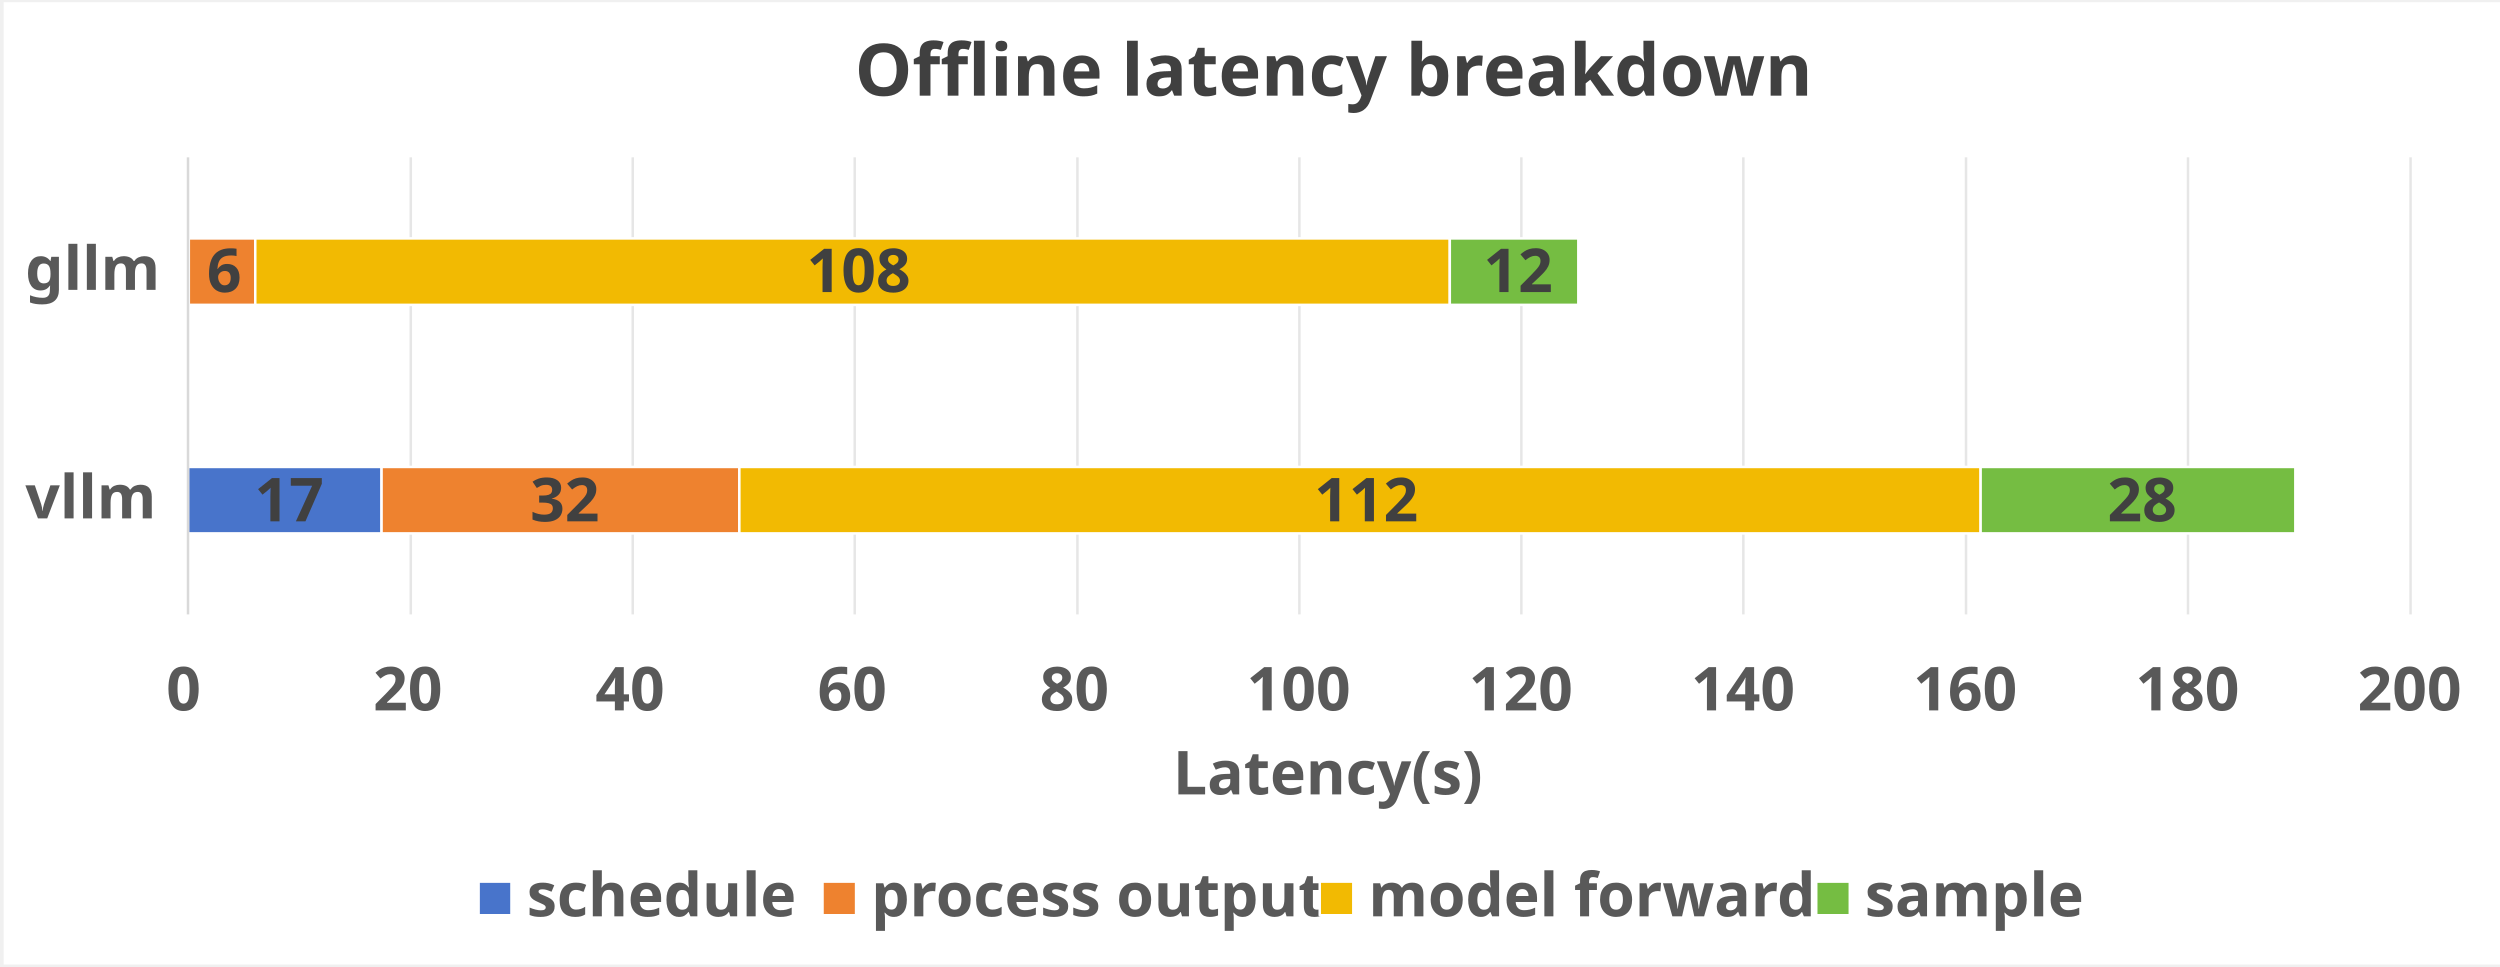
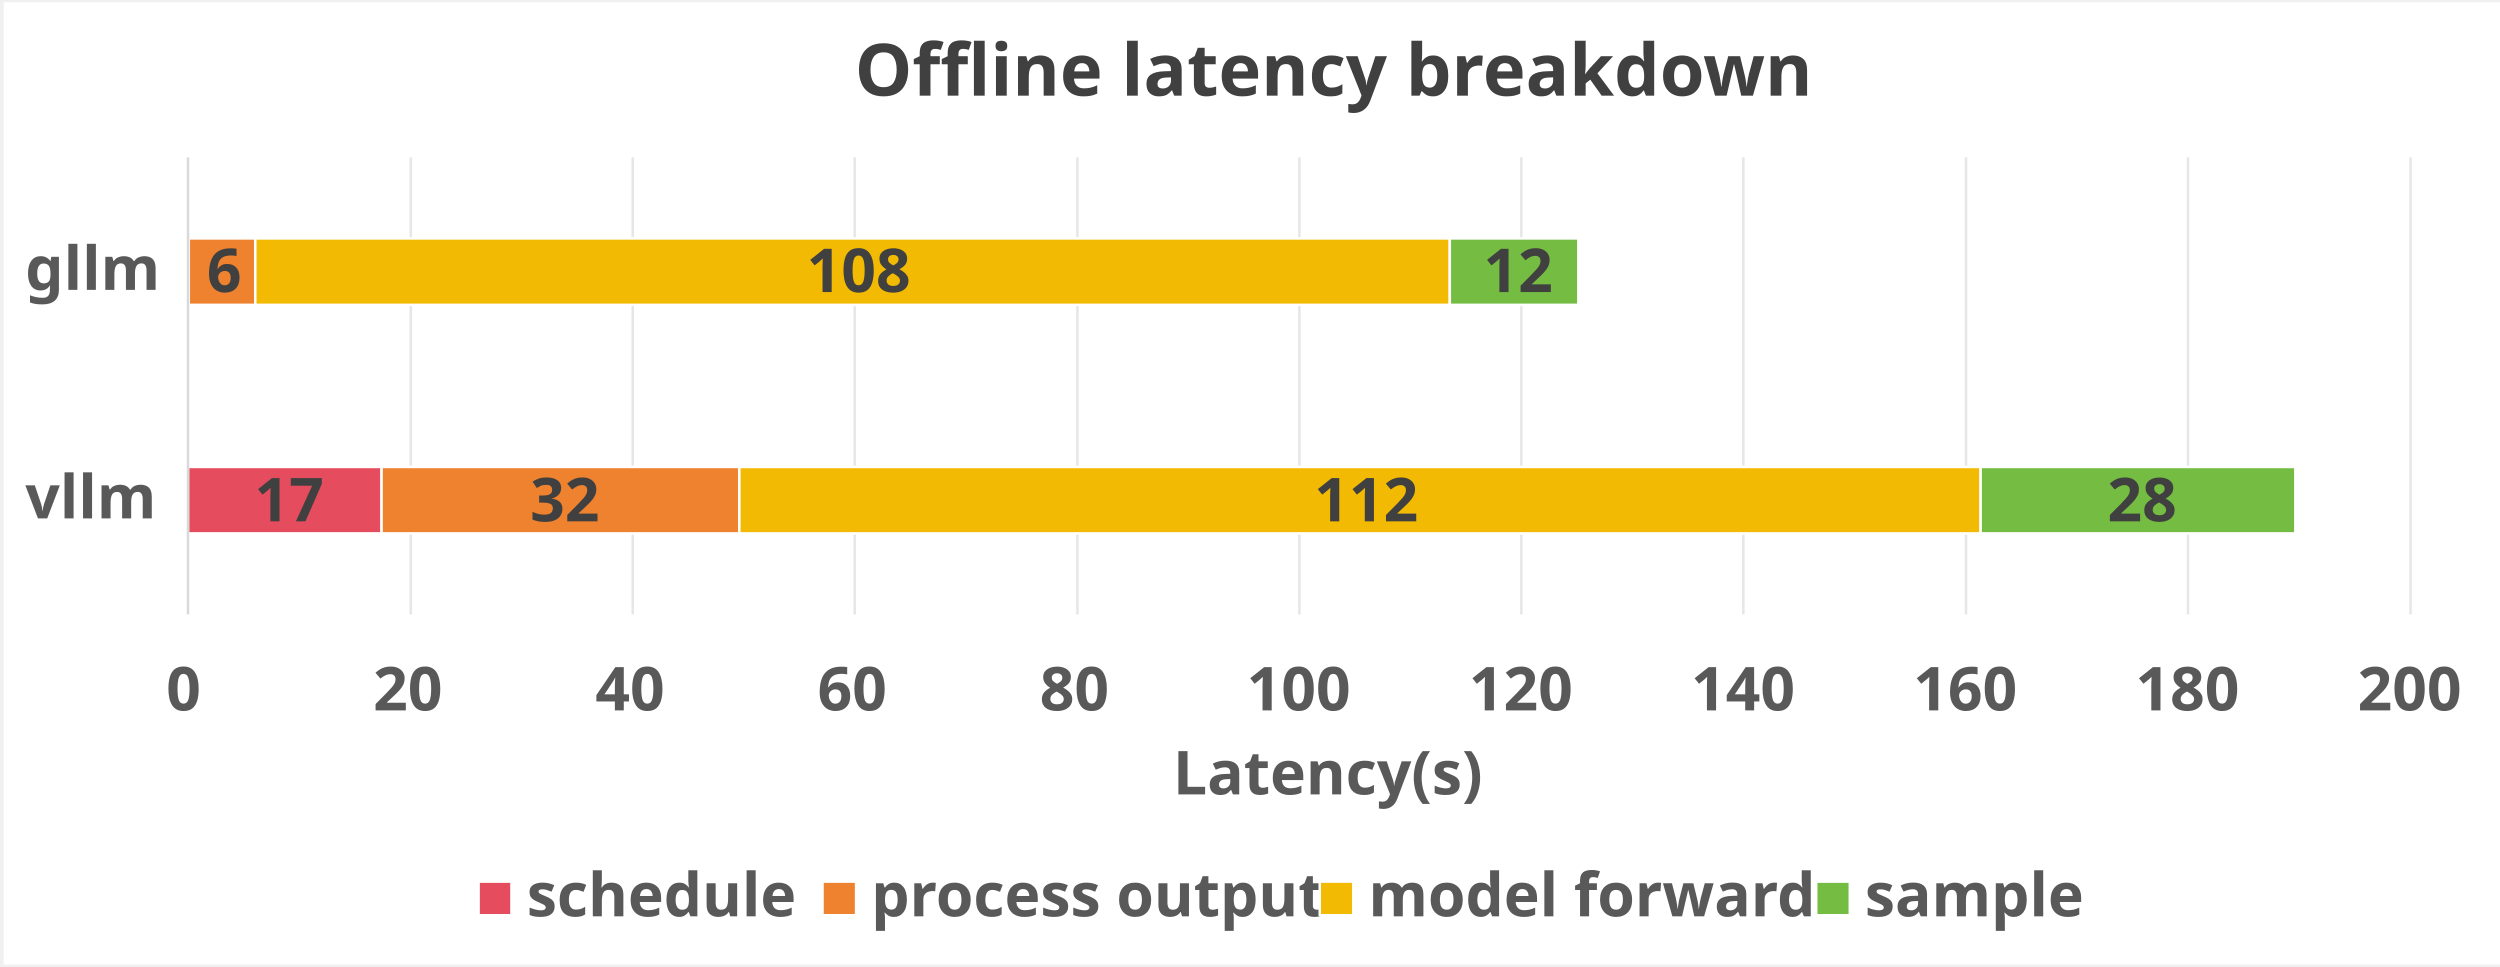
<svg xmlns="http://www.w3.org/2000/svg" width="3424" height="1324" xml:space="preserve" overflow="hidden">
  <defs>
    <clipPath id="clip0">
      <rect x="2571" y="403" width="3424" height="1324" />
    </clipPath>
    <clipPath id="clip1">
      <rect x="2571" y="403" width="3424" height="1324" />
    </clipPath>
  </defs>
  <g clip-path="url(#clip0)" transform="translate(-2571 -403)">
    <g clip-path="url(#clip1)">
      <rect x="2576" y="406" width="3419" height="1318" fill="#FFFFFF" fill-opacity="1" />
      <g>
        <path d="M3133.6 618.5 3133.6 1244.5M3437.61 618.5 3437.61 1244.5M3741.62 618.5 3741.62 1244.5M4046.63 618.5 4046.63 1244.5M4350.64 618.5 4350.64 1244.5M4654.65 618.5 4654.65 1244.5M4958.66 618.5 4958.66 1244.5M5263.67 618.5 5263.67 1244.5M5567.68 618.5 5567.68 1244.5M5872.5 618.5 5872.5 1244.5" stroke="#E6E6E6" stroke-width="3.438" stroke-linecap="butt" stroke-linejoin="round" stroke-miterlimit="10" stroke-opacity="1" fill="none" fill-rule="nonzero" />
      </g>
      <g>
-         <path d="M3093.6 1133.54 2828.5 1133.54 2828.5 1042.53 3093.6 1042.53ZM2828.5 820.527 2829.5 820.527 2829.5 729.524 2828.5 729.524Z" stroke="#FFFFFF" stroke-width="3.438" stroke-linecap="butt" stroke-linejoin="round" stroke-miterlimit="10" stroke-opacity="1" fill="#4874CB" fill-rule="nonzero" fill-opacity="1" />
+         <path d="M3093.6 1133.54 2828.5 1133.54 2828.5 1042.53 3093.6 1042.53ZM2828.5 820.527 2829.5 820.527 2829.5 729.524 2828.5 729.524Z" stroke="#FFFFFF" stroke-width="3.438" stroke-linecap="butt" stroke-linejoin="round" stroke-miterlimit="10" stroke-opacity="1" fill="#E54C5E" fill-rule="nonzero" fill-opacity="1" />
      </g>
      <g>
        <path d="M3583.62 1133.54 3093.6 1133.54 3093.6 1042.53 3583.62 1042.53ZM2920.6 820.527 2829.59 820.527 2829.59 729.524 2920.6 729.524Z" stroke="#FFFFFF" stroke-width="3.438" stroke-linecap="butt" stroke-linejoin="round" stroke-miterlimit="10" stroke-opacity="1" fill="#EE822F" fill-rule="nonzero" fill-opacity="1" />
      </g>
      <g>
        <path d="M5283.67 1133.54 3583.62 1133.54 3583.62 1042.53 5283.67 1042.53ZM4556.65 820.527 2920.6 820.527 2920.6 729.524 4556.65 729.524Z" stroke="#FFFFFF" stroke-width="3.438" stroke-linecap="butt" stroke-linejoin="round" stroke-miterlimit="10" stroke-opacity="1" fill="#F2BA02" fill-rule="nonzero" fill-opacity="1" />
      </g>
      <g>
        <path d="M5714.69 1133.54 5283.67 1133.54 5283.67 1042.53 5714.69 1042.53ZM4732.66 820.527 4556.65 820.527 4556.65 729.524 4732.66 729.524Z" stroke="#FFFFFF" stroke-width="3.438" stroke-linecap="butt" stroke-linejoin="round" stroke-miterlimit="10" stroke-opacity="1" fill="#75BD42" fill-rule="nonzero" fill-opacity="1" />
      </g>
      <g>
        <path d="M0 0 0 626" stroke="#D9D9D9" stroke-width="3.438" stroke-linecap="butt" stroke-linejoin="round" stroke-miterlimit="10" stroke-opacity="1" fill="none" fill-rule="evenodd" transform="matrix(1 0 0 -1 2828.5 1244.5)" />
      </g>
      <g>
        <text fill="#404040" fill-opacity="1" font-family="Calibri,Calibri_MSFontService,sans-serif" font-style="normal" font-variant="normal" font-weight="700" font-stretch="normal" font-size="83" text-anchor="start" direction="ltr" writing-mode="lr-tb" unicode-bidi="normal" text-decoration="none" transform="matrix(1 0 0 1 2919.56 1117)">17 </text>
      </g>
      <g>
        <text fill="#404040" fill-opacity="1" font-family="Calibri,Calibri_MSFontService,sans-serif" font-style="normal" font-variant="normal" font-weight="700" font-stretch="normal" font-size="83" text-anchor="start" direction="ltr" writing-mode="lr-tb" unicode-bidi="normal" text-decoration="none" transform="matrix(1 0 0 1 3297.14 1117)">32 </text>
      </g>
      <g>
        <text fill="#404040" fill-opacity="1" font-family="Calibri,Calibri_MSFontService,sans-serif" font-style="normal" font-variant="normal" font-weight="700" font-stretch="normal" font-size="83" text-anchor="start" direction="ltr" writing-mode="lr-tb" unicode-bidi="normal" text-decoration="none" transform="matrix(1 0 0 1 2854.35 803)">6 </text>
      </g>
      <g>
        <text fill="#404040" fill-opacity="1" font-family="Calibri,Calibri_MSFontService,sans-serif" font-style="normal" font-variant="normal" font-weight="700" font-stretch="normal" font-size="83" text-anchor="start" direction="ltr" writing-mode="lr-tb" unicode-bidi="normal" text-decoration="none" transform="matrix(1 0 0 1 4370.99 1117)">112 </text>
      </g>
      <g>
        <text fill="#404040" fill-opacity="1" font-family="Calibri,Calibri_MSFontService,sans-serif" font-style="normal" font-variant="normal" font-weight="700" font-stretch="normal" font-size="83" text-anchor="start" direction="ltr" writing-mode="lr-tb" unicode-bidi="normal" text-decoration="none" transform="matrix(1 0 0 1 3675.79 803)">108 </text>
      </g>
      <g>
        <text fill="#404040" fill-opacity="1" font-family="Calibri,Calibri_MSFontService,sans-serif" font-style="normal" font-variant="normal" font-weight="700" font-stretch="normal" font-size="83" text-anchor="start" direction="ltr" writing-mode="lr-tb" unicode-bidi="normal" text-decoration="none" transform="matrix(1 0 0 1 5457.38 1117)">28 </text>
      </g>
      <g>
        <text fill="#404040" fill-opacity="1" font-family="Calibri,Calibri_MSFontService,sans-serif" font-style="normal" font-variant="normal" font-weight="700" font-stretch="normal" font-size="83" text-anchor="start" direction="ltr" writing-mode="lr-tb" unicode-bidi="normal" text-decoration="none" transform="matrix(1 0 0 1 4602.79 803)">12 </text>
      </g>
      <g>
        <text fill="#595959" fill-opacity="1" font-family="Calibri,Calibri_MSFontService,sans-serif" font-style="normal" font-variant="normal" font-weight="700" font-stretch="normal" font-size="83" text-anchor="start" direction="ltr" writing-mode="lr-tb" unicode-bidi="normal" text-decoration="none" transform="matrix(1 0 0 1 2798.69 1376)">0</text>
      </g>
      <g>
        <text fill="#595959" fill-opacity="1" font-family="Calibri,Calibri_MSFontService,sans-serif" font-style="normal" font-variant="normal" font-weight="700" font-stretch="normal" font-size="83" text-anchor="start" direction="ltr" writing-mode="lr-tb" unicode-bidi="normal" text-decoration="none" transform="matrix(1 0 0 1 3082.09 1376)">20</text>
      </g>
      <g>
        <text fill="#595959" fill-opacity="1" font-family="Calibri,Calibri_MSFontService,sans-serif" font-style="normal" font-variant="normal" font-weight="700" font-stretch="normal" font-size="83" text-anchor="start" direction="ltr" writing-mode="lr-tb" unicode-bidi="normal" text-decoration="none" transform="matrix(1 0 0 1 3386.41 1376)">40</text>
      </g>
      <g>
        <text fill="#595959" fill-opacity="1" font-family="Calibri,Calibri_MSFontService,sans-serif" font-style="normal" font-variant="normal" font-weight="700" font-stretch="normal" font-size="83" text-anchor="start" direction="ltr" writing-mode="lr-tb" unicode-bidi="normal" text-decoration="none" transform="matrix(1 0 0 1 3690.72 1376)">60</text>
      </g>
      <g>
        <text fill="#595959" fill-opacity="1" font-family="Calibri,Calibri_MSFontService,sans-serif" font-style="normal" font-variant="normal" font-weight="700" font-stretch="normal" font-size="83" text-anchor="start" direction="ltr" writing-mode="lr-tb" unicode-bidi="normal" text-decoration="none" transform="matrix(1 0 0 1 3995.03 1376)">80</text>
      </g>
      <g>
        <text fill="#595959" fill-opacity="1" font-family="Calibri,Calibri_MSFontService,sans-serif" font-style="normal" font-variant="normal" font-weight="700" font-stretch="normal" font-size="83" text-anchor="start" direction="ltr" writing-mode="lr-tb" unicode-bidi="normal" text-decoration="none" transform="matrix(1 0 0 1 4278.43 1376)">100</text>
      </g>
      <g>
        <text fill="#595959" fill-opacity="1" font-family="Calibri,Calibri_MSFontService,sans-serif" font-style="normal" font-variant="normal" font-weight="700" font-stretch="normal" font-size="83" text-anchor="start" direction="ltr" writing-mode="lr-tb" unicode-bidi="normal" text-decoration="none" transform="matrix(1 0 0 1 4582.75 1376)">120</text>
      </g>
      <g>
        <text fill="#595959" fill-opacity="1" font-family="Calibri,Calibri_MSFontService,sans-serif" font-style="normal" font-variant="normal" font-weight="700" font-stretch="normal" font-size="83" text-anchor="start" direction="ltr" writing-mode="lr-tb" unicode-bidi="normal" text-decoration="none" transform="matrix(1 0 0 1 4887.06 1376)">140</text>
      </g>
      <g>
        <text fill="#595959" fill-opacity="1" font-family="Calibri,Calibri_MSFontService,sans-serif" font-style="normal" font-variant="normal" font-weight="700" font-stretch="normal" font-size="83" text-anchor="start" direction="ltr" writing-mode="lr-tb" unicode-bidi="normal" text-decoration="none" transform="matrix(1 0 0 1 5191.37 1376)">160</text>
      </g>
      <g>
        <text fill="#595959" fill-opacity="1" font-family="Calibri,Calibri_MSFontService,sans-serif" font-style="normal" font-variant="normal" font-weight="700" font-stretch="normal" font-size="83" text-anchor="start" direction="ltr" writing-mode="lr-tb" unicode-bidi="normal" text-decoration="none" transform="matrix(1 0 0 1 5495.69 1376)">180</text>
      </g>
      <g>
        <text fill="#595959" fill-opacity="1" font-family="Calibri,Calibri_MSFontService,sans-serif" font-style="normal" font-variant="normal" font-weight="700" font-stretch="normal" font-size="83" text-anchor="start" direction="ltr" writing-mode="lr-tb" unicode-bidi="normal" text-decoration="none" transform="matrix(1 0 0 1 5800 1376)">200</text>
      </g>
      <g>
        <text fill="#595959" fill-opacity="1" font-family="Calibri,Calibri_MSFontService,sans-serif" font-style="normal" font-variant="normal" font-weight="700" font-stretch="normal" font-size="83" text-anchor="start" direction="ltr" writing-mode="lr-tb" unicode-bidi="normal" text-decoration="none" transform="matrix(1 0 0 1 2605.72 1113)">vllm</text>
      </g>
      <g>
        <text fill="#595959" fill-opacity="1" font-family="Calibri,Calibri_MSFontService,sans-serif" font-style="normal" font-variant="normal" font-weight="700" font-stretch="normal" font-size="83" text-anchor="start" direction="ltr" writing-mode="lr-tb" unicode-bidi="normal" text-decoration="none" transform="matrix(1 0 0 1 2605.62 800)">gllm</text>
      </g>
      <g>
        <text fill="#595959" fill-opacity="1" font-family="Calibri,Calibri_MSFontService,sans-serif" font-style="normal" font-variant="normal" font-weight="700" font-stretch="normal" font-size="83" text-anchor="start" direction="ltr" writing-mode="lr-tb" unicode-bidi="normal" text-decoration="none" transform="matrix(1 0 0 1 4177.44 1491)">Latency(s)</text>
      </g>
      <g>
        <text fill="#404040" fill-opacity="1" font-family="Calibri,Calibri_MSFontService,sans-serif" font-style="normal" font-variant="normal" font-weight="700" font-stretch="normal" font-size="99" text-anchor="start" direction="ltr" writing-mode="lr-tb" unicode-bidi="normal" text-decoration="none" transform="matrix(1 0 0 1 3741.73 534)">Offline latency breakdown</text>
      </g>
      <g>
-         <rect x="3226.5" y="1610.5" width="45" height="46" stroke="#FFFFFF" stroke-width="3.438" stroke-linecap="butt" stroke-linejoin="round" stroke-miterlimit="10" stroke-opacity="1" fill="#4874CB" fill-opacity="1" />
+         <rect x="3226.5" y="1610.5" width="45" height="46" stroke="#FFFFFF" stroke-width="3.438" stroke-linecap="butt" stroke-linejoin="round" stroke-miterlimit="10" stroke-opacity="1" fill="#E54C5E" fill-opacity="1" />
      </g>
      <g>
        <text fill="#595959" fill-opacity="1" font-family="Calibri,Calibri_MSFontService,sans-serif" font-style="normal" font-variant="normal" font-weight="700" font-stretch="normal" font-size="83" text-anchor="start" direction="ltr" writing-mode="lr-tb" unicode-bidi="normal" text-decoration="none" transform="matrix(1 0 0 1 3292.53 1658)">schedule</text>
      </g>
      <g>
        <rect x="3697.5" y="1610.5" width="46" height="46" stroke="#FFFFFF" stroke-width="3.438" stroke-linecap="butt" stroke-linejoin="round" stroke-miterlimit="10" stroke-opacity="1" fill="#EE822F" fill-opacity="1" />
      </g>
      <g>
        <text fill="#595959" fill-opacity="1" font-family="Calibri,Calibri_MSFontService,sans-serif" font-style="normal" font-variant="normal" font-weight="700" font-stretch="normal" font-size="83" text-anchor="start" direction="ltr" writing-mode="lr-tb" unicode-bidi="normal" text-decoration="none" transform="matrix(1 0 0 1 3764.23 1658)">process output</text>
      </g>
      <g>
        <rect x="4378.5" y="1610.5" width="46" height="46" stroke="#FFFFFF" stroke-width="3.438" stroke-linecap="butt" stroke-linejoin="round" stroke-miterlimit="10" stroke-opacity="1" fill="#F2BA02" fill-opacity="1" />
      </g>
      <g>
        <text fill="#595959" fill-opacity="1" font-family="Calibri,Calibri_MSFontService,sans-serif" font-style="normal" font-variant="normal" font-weight="700" font-stretch="normal" font-size="83" text-anchor="start" direction="ltr" writing-mode="lr-tb" unicode-bidi="normal" text-decoration="none" transform="matrix(1 0 0 1 4445.21 1658)">model forward</text>
      </g>
      <g>
        <rect x="5058.5" y="1610.5" width="45.999" height="46" stroke="#FFFFFF" stroke-width="3.438" stroke-linecap="butt" stroke-linejoin="round" stroke-miterlimit="10" stroke-opacity="1" fill="#75BD42" fill-opacity="1" />
      </g>
      <g>
        <text fill="#595959" fill-opacity="1" font-family="Calibri,Calibri_MSFontService,sans-serif" font-style="normal" font-variant="normal" font-weight="700" font-stretch="normal" font-size="83" text-anchor="start" direction="ltr" writing-mode="lr-tb" unicode-bidi="normal" text-decoration="none" transform="matrix(1 0 0 1 5125.11 1658)">sample</text>
      </g>
    </g>
  </g>
</svg>
